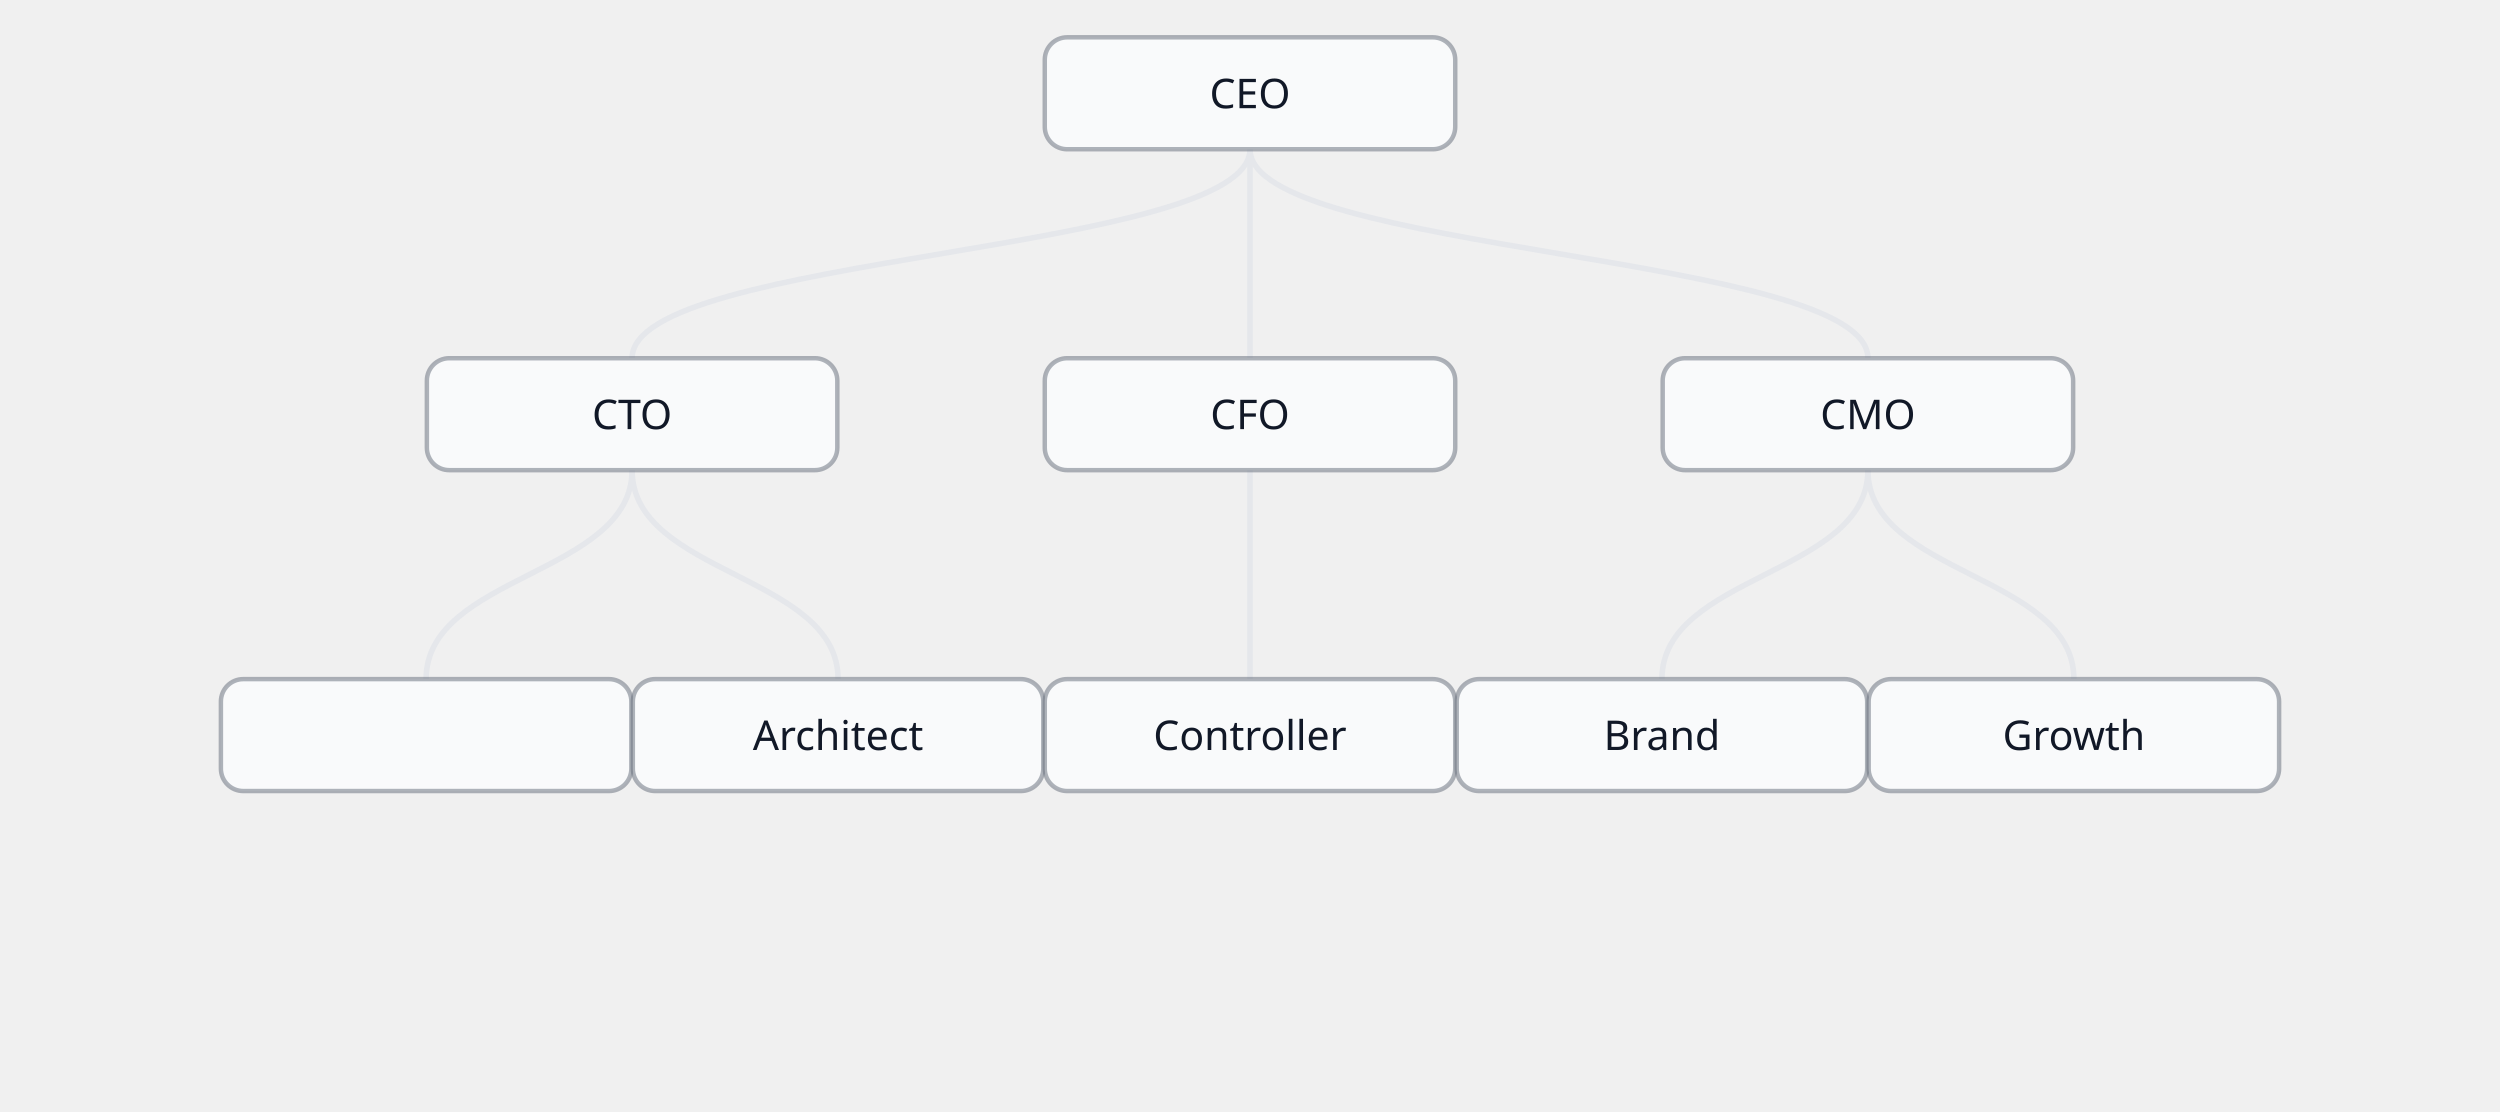
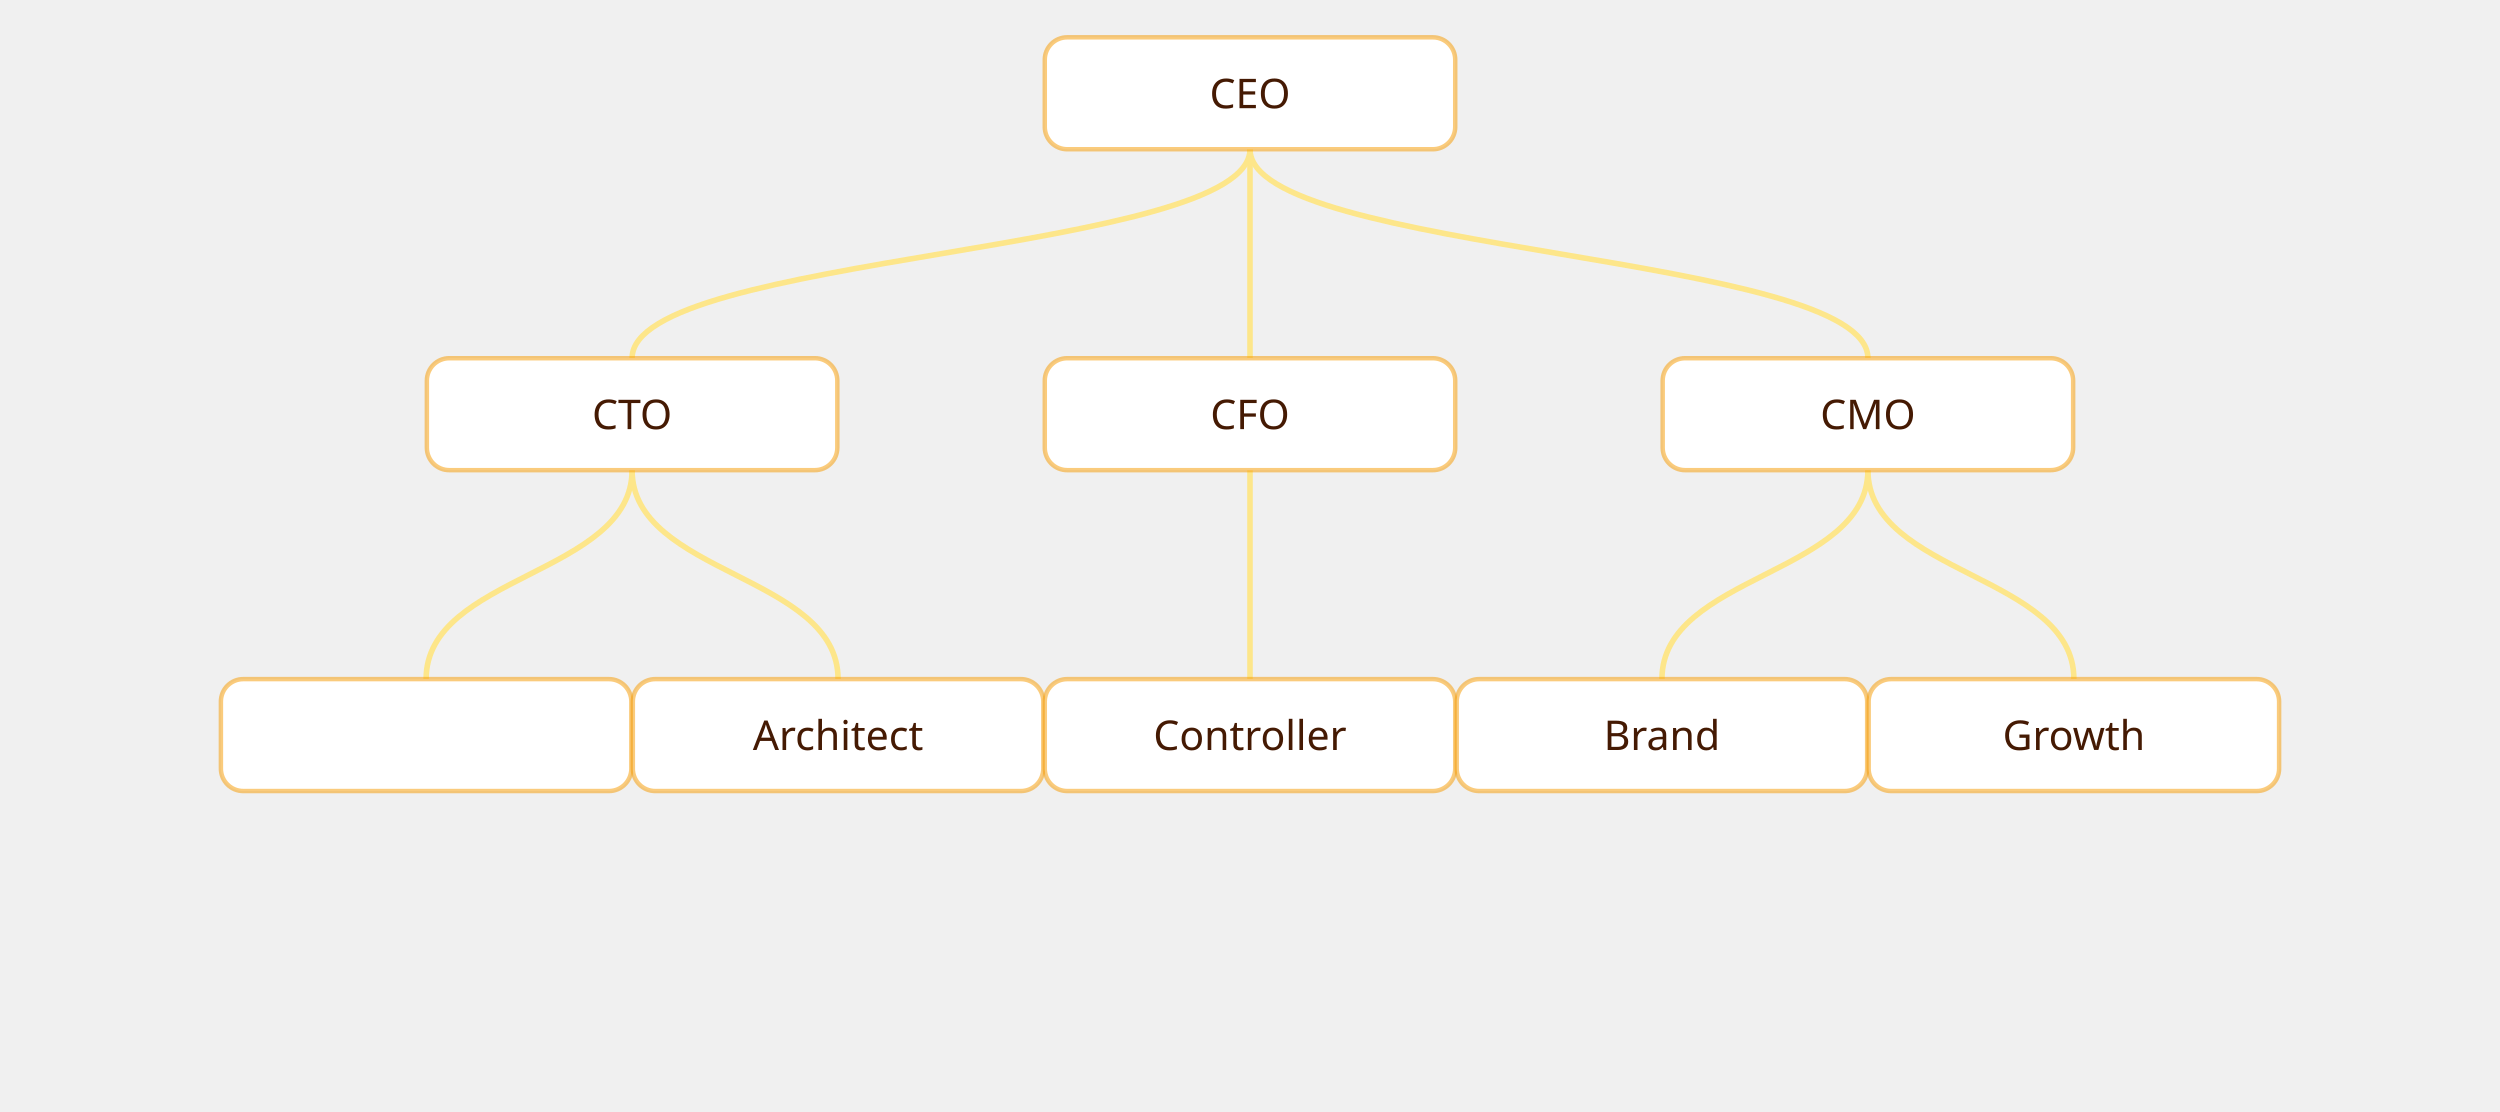
- <svg xmlns="http://www.w3.org/2000/svg" viewBox="0 0 670 298" style="width:100%;height:auto;background:#ffffff;border-radius:8px">
-   <path d="M335.0,40.0 C335.0,68.0 169.4,68.0 169.4,96.0" fill="none" stroke="#e5e7eb" stroke-width="1.5" />
-   <path d="M169.4,126.0 C169.4,154.0 114.2,154.0 114.2,182.0" fill="none" stroke="#e5e7eb" stroke-width="1.5" />
-   <path d="M169.4,126.0 C169.4,154.0 224.6,154.0 224.6,182.0" fill="none" stroke="#e5e7eb" stroke-width="1.5" />
-   <path d="M335.0,40.0 C335.0,68.0 335.0,68.0 335.0,96.0" fill="none" stroke="#e5e7eb" stroke-width="1.5" />
-   <path d="M335.0,126.0 C335.0,154.0 335.0,154.0 335.0,182.0" fill="none" stroke="#e5e7eb" stroke-width="1.5" />
-   <path d="M335.0,40.0 C335.0,68.0 500.6,68.0 500.6,96.0" fill="none" stroke="#e5e7eb" stroke-width="1.5" />
-   <path d="M500.6,126.0 C500.6,154.0 445.4,154.0 445.4,182.0" fill="none" stroke="#e5e7eb" stroke-width="1.5" />
-   <path d="M500.6,126.0 C500.6,154.0 555.8,154.0 555.8,182.0" fill="none" stroke="#e5e7eb" stroke-width="1.5" />
-   <rect x="280.0" y="10.0" width="110" height="30" rx="6" fill="#f9fafb" stroke="#6b728088" stroke-width="1.2" />
-   <text x="335.0" y="29.0" text-anchor="middle" font-size="11" fill="#111827" font-family="system-ui,sans-serif">CEO</text>
-   <rect x="114.4" y="96.0" width="110" height="30" rx="6" fill="#f9fafb" stroke="#6b728088" stroke-width="1.2" />
-   <text x="169.4" y="115.0" text-anchor="middle" font-size="11" fill="#111827" font-family="system-ui,sans-serif">CTO</text>
-   <rect x="59.2" y="182.0" width="110" height="30" rx="6" fill="#f9fafb" stroke="#6b728088" stroke-width="1.2" />
-   <text x="114.2" y="201.0" text-anchor="middle" font-size="11" fill="#111827" font-family="system-ui,sans-serif" />
-   <rect x="169.6" y="182.0" width="110" height="30" rx="6" fill="#f9fafb" stroke="#6b728088" stroke-width="1.2" />
-   <text x="224.6" y="201.0" text-anchor="middle" font-size="11" fill="#111827" font-family="system-ui,sans-serif">Architect</text>
-   <rect x="280.0" y="96.0" width="110" height="30" rx="6" fill="#f9fafb" stroke="#6b728088" stroke-width="1.2" />
-   <text x="335.0" y="115.0" text-anchor="middle" font-size="11" fill="#111827" font-family="system-ui,sans-serif">CFO</text>
-   <rect x="280.0" y="182.0" width="110" height="30" rx="6" fill="#f9fafb" stroke="#6b728088" stroke-width="1.2" />
-   <text x="335.0" y="201.0" text-anchor="middle" font-size="11" fill="#111827" font-family="system-ui,sans-serif">Controller</text>
-   <rect x="445.6" y="96.0" width="110" height="30" rx="6" fill="#f9fafb" stroke="#6b728088" stroke-width="1.2" />
-   <text x="500.6" y="115.0" text-anchor="middle" font-size="11" fill="#111827" font-family="system-ui,sans-serif">CMO</text>
-   <rect x="390.4" y="182.0" width="110" height="30" rx="6" fill="#f9fafb" stroke="#6b728088" stroke-width="1.2" />
-   <text x="445.4" y="201.0" text-anchor="middle" font-size="11" fill="#111827" font-family="system-ui,sans-serif">Brand</text>
-   <rect x="500.8" y="182.0" width="110" height="30" rx="6" fill="#f9fafb" stroke="#6b728088" stroke-width="1.2" />
-   <text x="555.8" y="201.0" text-anchor="middle" font-size="11" fill="#111827" font-family="system-ui,sans-serif">Growth</text>
+ <svg xmlns="http://www.w3.org/2000/svg" viewBox="0 0 670 298" style="width:100%;height:auto;background:#fffbeb;border-radius:8px">
+   <path d="M335.0,40.0 C335.0,68.0 169.4,68.0 169.4,96.0" fill="none" stroke="#fde68a" stroke-width="1.5" />
+   <path d="M169.4,126.0 C169.4,154.0 114.2,154.0 114.2,182.0" fill="none" stroke="#fde68a" stroke-width="1.5" />
+   <path d="M169.4,126.0 C169.4,154.0 224.6,154.0 224.6,182.0" fill="none" stroke="#fde68a" stroke-width="1.5" />
+   <path d="M335.0,40.0 C335.0,68.0 335.0,68.0 335.0,96.0" fill="none" stroke="#fde68a" stroke-width="1.5" />
+   <path d="M335.0,126.0 C335.0,154.0 335.0,154.0 335.0,182.0" fill="none" stroke="#fde68a" stroke-width="1.5" />
+   <path d="M335.0,40.0 C335.0,68.0 500.6,68.0 500.6,96.0" fill="none" stroke="#fde68a" stroke-width="1.5" />
+   <path d="M500.6,126.0 C500.6,154.0 445.4,154.0 445.4,182.0" fill="none" stroke="#fde68a" stroke-width="1.5" />
+   <path d="M500.6,126.0 C500.6,154.0 555.8,154.0 555.8,182.0" fill="none" stroke="#fde68a" stroke-width="1.5" />
+   <rect x="280.0" y="10.0" width="110" height="30" rx="6" fill="#ffffff" stroke="#f59e0b88" stroke-width="1.2" />
+   <text x="335.0" y="29.0" text-anchor="middle" font-size="11" fill="#451a03" font-family="system-ui,sans-serif">CEO</text>
+   <rect x="114.4" y="96.0" width="110" height="30" rx="6" fill="#ffffff" stroke="#f59e0b88" stroke-width="1.2" />
+   <text x="169.4" y="115.0" text-anchor="middle" font-size="11" fill="#451a03" font-family="system-ui,sans-serif">CTO</text>
+   <rect x="59.2" y="182.0" width="110" height="30" rx="6" fill="#ffffff" stroke="#f59e0b88" stroke-width="1.2" />
+   <text x="114.2" y="201.0" text-anchor="middle" font-size="11" fill="#451a03" font-family="system-ui,sans-serif" />
+   <rect x="169.6" y="182.0" width="110" height="30" rx="6" fill="#ffffff" stroke="#f59e0b88" stroke-width="1.2" />
+   <text x="224.6" y="201.0" text-anchor="middle" font-size="11" fill="#451a03" font-family="system-ui,sans-serif">Architect</text>
+   <rect x="280.0" y="96.0" width="110" height="30" rx="6" fill="#ffffff" stroke="#f59e0b88" stroke-width="1.2" />
+   <text x="335.0" y="115.0" text-anchor="middle" font-size="11" fill="#451a03" font-family="system-ui,sans-serif">CFO</text>
+   <rect x="280.0" y="182.0" width="110" height="30" rx="6" fill="#ffffff" stroke="#f59e0b88" stroke-width="1.2" />
+   <text x="335.0" y="201.0" text-anchor="middle" font-size="11" fill="#451a03" font-family="system-ui,sans-serif">Controller</text>
+   <rect x="445.6" y="96.0" width="110" height="30" rx="6" fill="#ffffff" stroke="#f59e0b88" stroke-width="1.2" />
+   <text x="500.6" y="115.0" text-anchor="middle" font-size="11" fill="#451a03" font-family="system-ui,sans-serif">CMO</text>
+   <rect x="390.4" y="182.0" width="110" height="30" rx="6" fill="#ffffff" stroke="#f59e0b88" stroke-width="1.2" />
+   <text x="445.4" y="201.0" text-anchor="middle" font-size="11" fill="#451a03" font-family="system-ui,sans-serif">Brand</text>
+   <rect x="500.8" y="182.0" width="110" height="30" rx="6" fill="#ffffff" stroke="#f59e0b88" stroke-width="1.2" />
+   <text x="555.8" y="201.0" text-anchor="middle" font-size="11" fill="#451a03" font-family="system-ui,sans-serif">Growth</text>
</svg>
